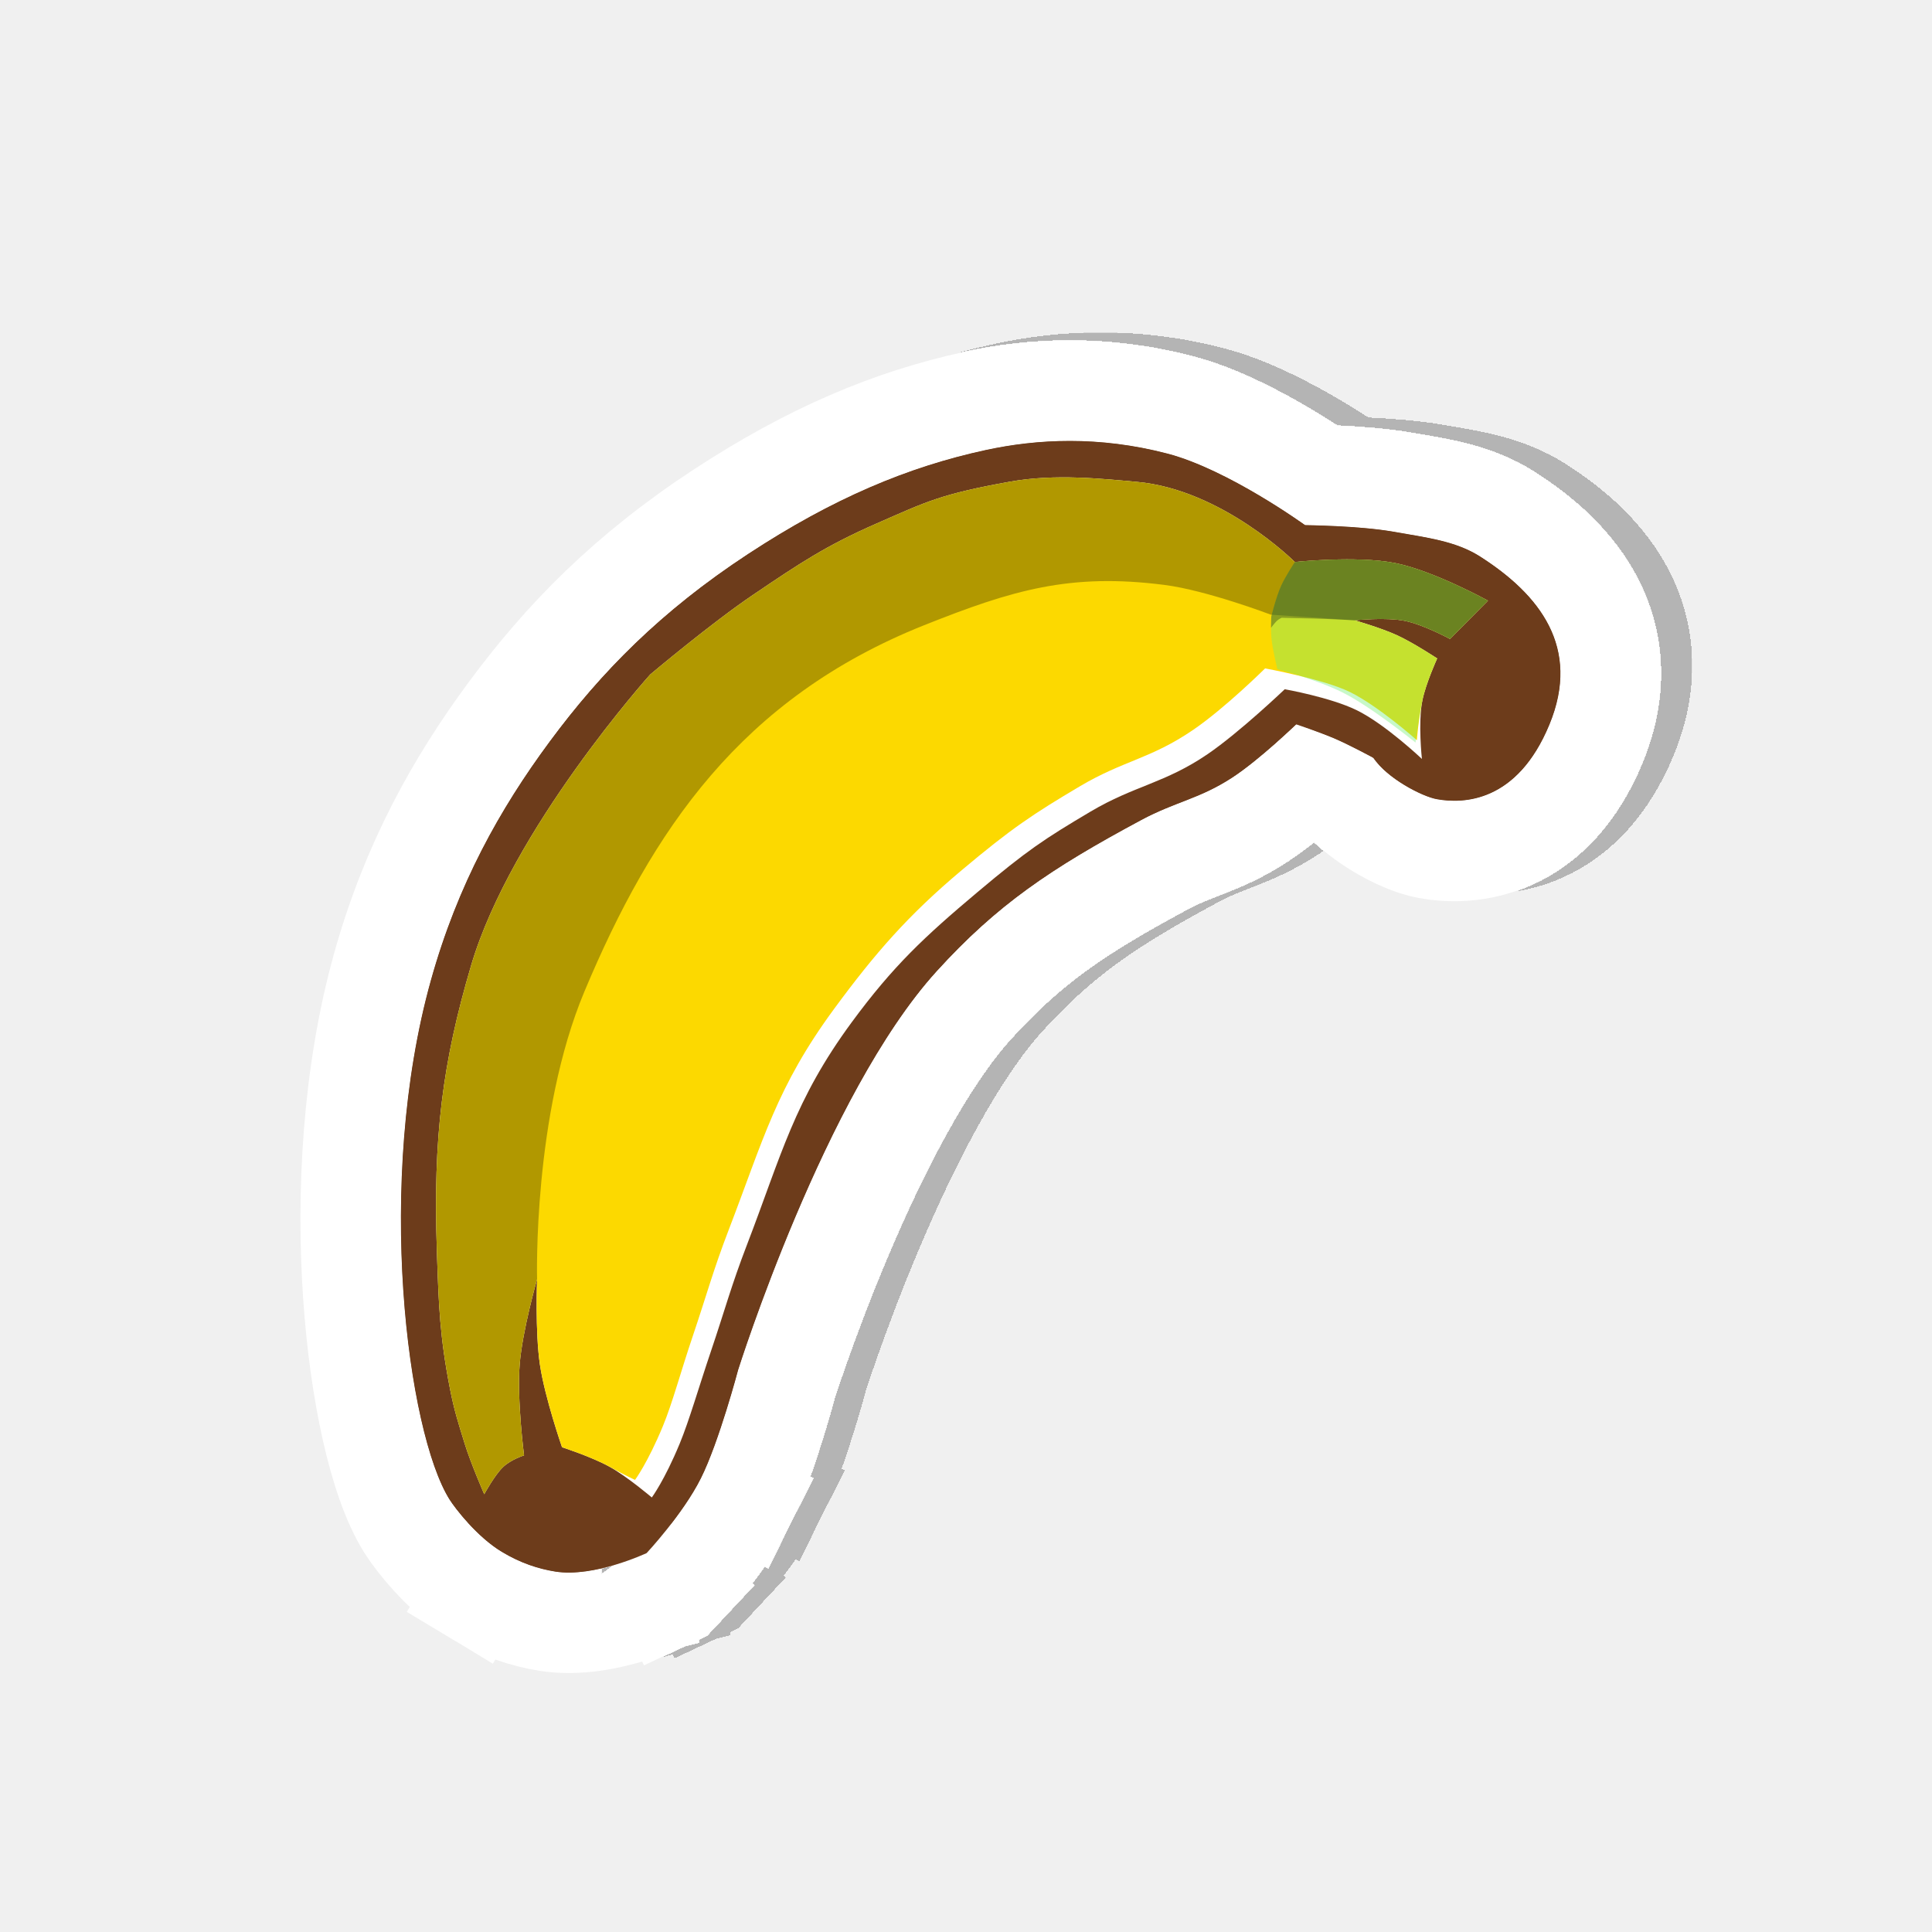
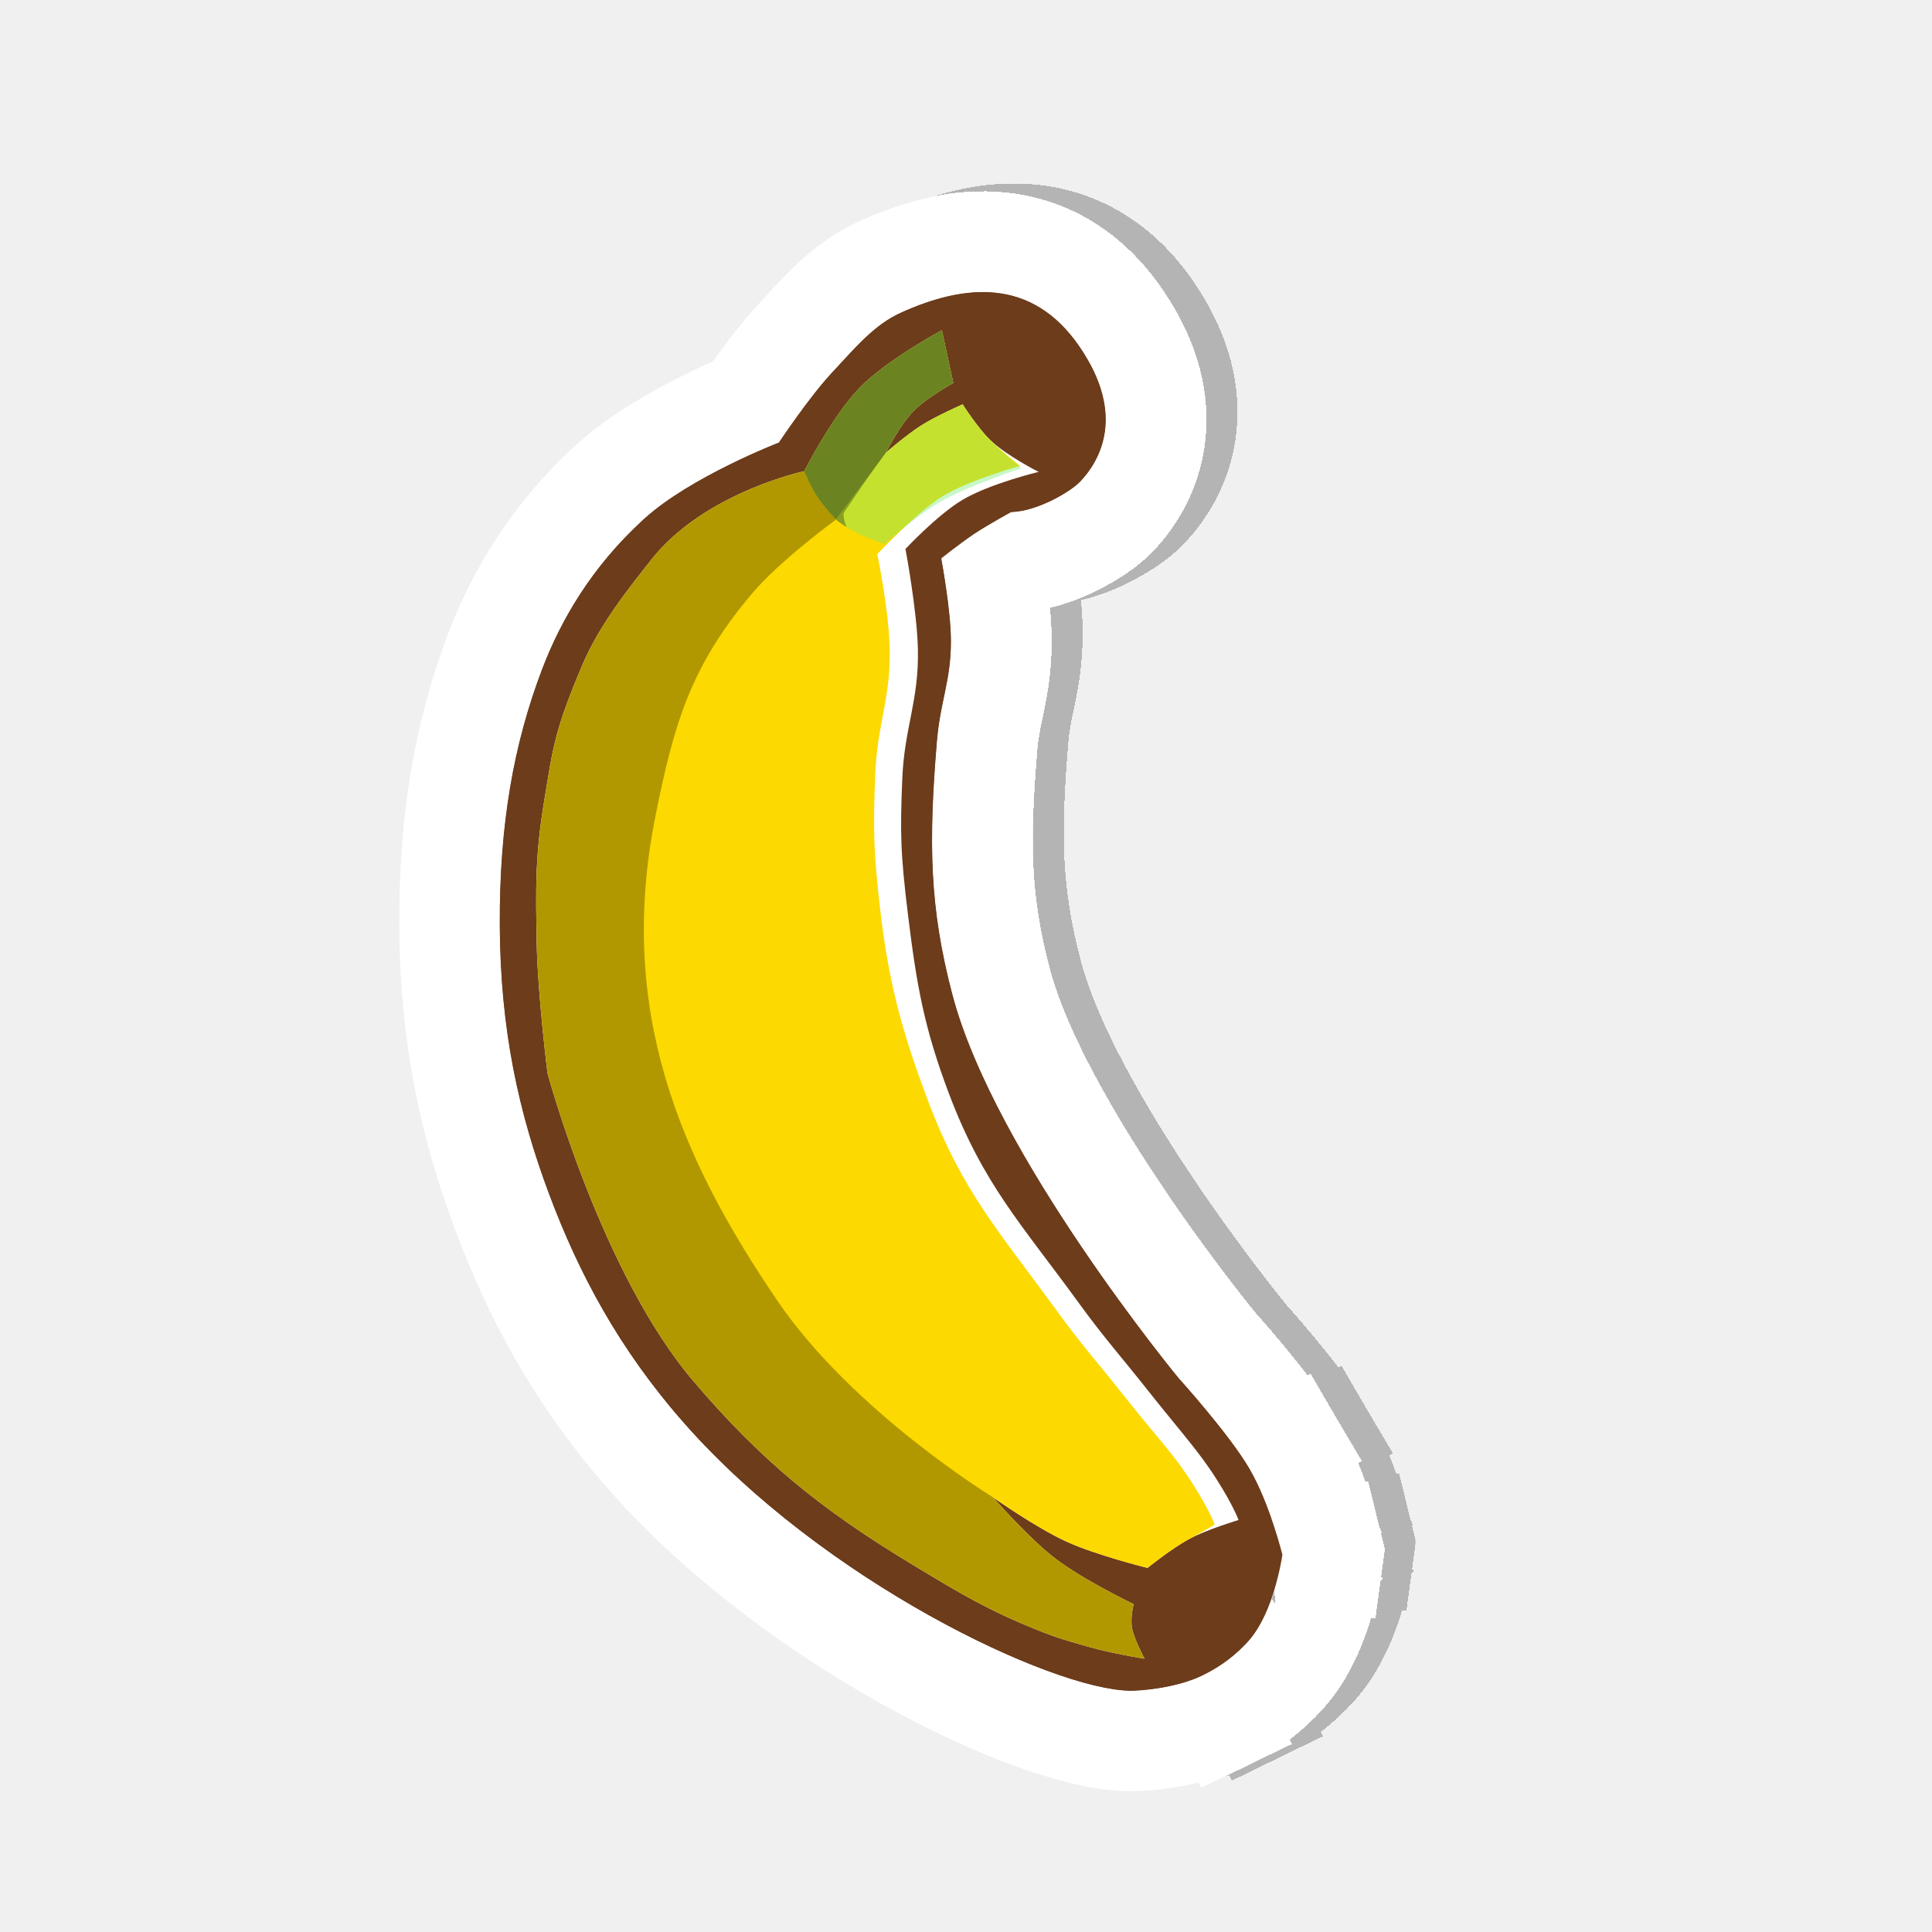
<svg xmlns="http://www.w3.org/2000/svg" width="256" height="256" viewBox="0 0 256 256" fill="none">
-   <g clip-path="url(#clip0_783_498)">
-     <g filter="url(#filter0_d_783_498)">
-       <path d="M73.564 208.24C78.718 209.072 85.682 205.792 85.682 205.792C85.682 205.792 90.479 200.663 92.872 195.882C95.278 191.076 97.806 181.521 97.806 181.521C97.806 181.521 109.304 144.99 124.102 128.704C132.117 119.884 139.209 115.104 151.199 108.67C155.78 106.212 158.907 105.88 163.263 103.043C166.876 100.689 171.748 95.979 171.748 95.979C171.748 95.979 174.847 97.005 176.768 97.828C178.859 98.724 181.986 100.421 181.986 100.421C183.778 103.134 188.412 105.534 190.371 105.891C193.915 106.538 201.028 106.336 205.294 96.038C209.56 85.741 203.944 78.739 196.128 73.746C192.917 71.695 189.211 71.264 184.6 70.449C180.098 69.653 172.925 69.585 172.925 69.585C172.925 69.585 162.734 62.205 154.684 60.103C145.586 57.727 137.41 58.164 130.609 59.635C120.297 61.866 110.374 66.035 99.166 73.382C87.523 81.015 79.612 89.103 72.837 98.267C66.222 107.212 60.648 117.168 57.095 129.894C49.627 156.643 53.988 189.802 59.562 198.687C60.298 199.86 63.201 203.643 66.475 205.616C69.003 207.14 71.361 207.885 73.564 208.24Z" fill="#6D3C1B" />
-       <path d="M85.682 205.792L88.518 211.813L89.671 211.27L90.542 210.339L85.682 205.792ZM85.682 205.792C90.542 210.339 90.543 210.338 90.543 210.338L90.545 210.337L90.547 210.334L90.554 210.327L90.572 210.307L90.629 210.246C90.675 210.195 90.74 210.125 90.82 210.037C90.979 209.862 91.202 209.614 91.473 209.304C92.014 208.688 92.757 207.816 93.584 206.779C95.182 204.775 97.318 201.871 98.824 198.861L92.872 195.882L98.824 198.861C100.291 195.931 101.658 191.884 102.595 188.882C103.083 187.317 103.491 185.913 103.778 184.9C103.921 184.393 104.035 183.981 104.114 183.692C104.148 183.568 104.175 183.467 104.195 183.391C104.214 183.332 104.24 183.253 104.271 183.155C104.354 182.901 104.478 182.519 104.644 182.023C104.974 181.03 105.467 179.582 106.104 177.79C107.382 174.2 109.235 169.249 111.535 163.813C116.233 152.706 122.448 140.422 129.028 133.18C136.343 125.13 142.717 120.775 154.346 114.535C155.959 113.67 157.295 113.15 158.957 112.503C159.212 112.404 159.474 112.302 159.746 112.195C161.796 111.391 164.156 110.405 166.896 108.62C169.128 107.166 171.548 105.132 173.261 103.622C173.27 103.614 173.28 103.606 173.289 103.598C173.602 103.719 173.893 103.837 174.147 103.946C174.968 104.297 176.101 104.857 177.118 105.38C177.297 105.472 177.468 105.56 177.627 105.643C179.206 107.436 181.135 108.806 182.673 109.736C184.608 110.905 187.055 112.052 189.175 112.439C191.774 112.914 195.931 113.129 200.325 111.124C204.868 109.051 208.782 105.008 211.443 98.586C214.261 91.784 213.97 85.425 211.184 79.904C208.566 74.716 204.077 70.926 199.711 68.137C195.651 65.544 190.975 64.766 187.242 64.146C186.728 64.061 186.232 63.978 185.758 63.894C183.075 63.42 179.81 63.19 177.403 63.071C176.534 63.028 175.739 62.998 175.071 62.977C175.02 62.942 174.967 62.906 174.913 62.87C173.755 62.094 172.124 61.037 170.219 59.907C166.547 57.73 161.329 54.959 156.366 53.663C146.086 50.978 136.835 51.478 129.202 53.13C117.988 55.556 107.315 60.082 95.517 67.816C83.147 75.925 74.677 84.582 67.485 94.309C60.497 103.76 54.5 114.439 50.684 128.104C46.694 142.397 45.908 158.166 46.797 171.434C47.243 178.095 48.119 184.254 49.282 189.414C50.405 194.401 51.919 199.03 53.924 202.224C54.544 203.213 55.714 204.77 57.159 206.348C58.596 207.916 60.634 209.868 63.039 211.317L66.475 205.616L63.039 211.317C66.362 213.32 69.54 214.333 72.504 214.811C76.617 215.475 80.842 214.492 83.469 213.703C84.897 213.275 86.121 212.818 86.993 212.468C87.433 212.292 87.791 212.139 88.049 212.025C88.179 211.968 88.284 211.921 88.363 211.885C88.402 211.867 88.435 211.852 88.461 211.84L88.495 211.824L88.508 211.818L88.513 211.816L88.516 211.815C88.517 211.814 88.518 211.813 85.682 205.792Z" stroke="white" stroke-width="13.312" />
+   <g clip-path="url(#clip0_801_288)">
+     <g filter="url(#filter0_d_801_288)">
+       <path d="M165.378 217.491C168.883 213.623 169.924 205.995 169.924 205.995C169.924 205.995 168.236 199.178 165.529 194.567C162.809 189.933 156.172 182.608 156.172 182.608C156.172 182.608 131.797 153.069 126.198 131.788C123.166 120.262 123.02 111.711 124.154 98.151C124.588 92.971 126.013 90.168 126.005 84.969C125.999 80.657 124.703 74.005 124.703 74.005C124.703 74.005 127.251 71.965 128.987 70.803C130.877 69.536 134.004 67.838 134.004 67.838C137.255 67.814 141.792 65.234 143.158 63.786C145.631 61.166 149.335 55.09 143.023 45.904C136.71 36.718 127.779 37.614 119.335 41.45C115.866 43.026 113.485 45.9 110.29 49.323C107.171 52.664 103.208 58.643 103.208 58.643C103.208 58.643 91.468 63.171 85.321 68.777C78.372 75.113 74.286 82.209 71.816 88.713C68.07 98.577 66.163 109.169 66.221 122.571C66.28 136.493 68.755 147.532 72.75 158.205C76.65 168.625 81.964 178.722 90.701 188.633C109.067 209.465 139.253 223.867 149.74 224.032C151.124 224.053 155.878 223.679 159.316 222.008C161.971 220.717 163.88 219.145 165.378 217.491Z" fill="#6D3C1B" />
+       <path d="M169.924 205.995L176.519 206.896L176.692 205.633L176.385 204.395L169.924 205.995ZM169.924 205.995C176.385 204.395 176.385 204.395 176.385 204.394L176.384 204.392L176.383 204.389L176.381 204.379L176.375 204.353L176.354 204.272C176.337 204.205 176.313 204.113 176.283 203.999C176.223 203.769 176.136 203.447 176.024 203.051C175.801 202.262 175.476 201.164 175.056 199.905C174.245 197.474 172.974 194.101 171.27 191.198L165.529 194.567L171.27 191.198C169.611 188.373 166.961 185.021 164.954 182.601C163.907 181.339 162.952 180.232 162.259 179.44C161.912 179.043 161.628 178.724 161.429 178.501C161.343 178.405 161.273 178.327 161.221 178.268C161.181 178.22 161.129 178.156 161.064 178.076C160.896 177.868 160.643 177.556 160.317 177.147C159.665 176.329 158.719 175.128 157.563 173.616C155.247 170.59 152.105 166.339 148.798 161.449C142.042 151.46 135.125 139.557 132.635 130.095C129.868 119.576 129.687 111.858 130.787 98.706C130.94 96.882 131.231 95.479 131.594 93.733C131.65 93.465 131.707 93.19 131.766 92.903C132.208 90.746 132.666 88.23 132.661 84.959C132.657 82.296 132.27 79.159 131.936 76.899C131.935 76.887 131.933 76.875 131.931 76.863C132.204 76.667 132.461 76.486 132.69 76.333C133.432 75.836 134.518 75.19 135.511 74.622C135.686 74.522 135.853 74.427 136.01 74.338C138.373 73.99 140.573 73.119 142.19 72.336C144.225 71.35 146.519 69.922 147.999 68.355C149.812 66.433 152.257 63.065 152.968 58.288C153.704 53.349 152.445 47.863 148.508 42.134C144.338 36.066 138.847 32.847 132.7 32.177C126.922 31.547 121.299 33.248 116.582 35.39C112.196 37.383 108.997 40.881 106.444 43.673C106.092 44.058 105.753 44.429 105.425 44.781C103.565 46.773 101.593 49.386 100.183 51.34C99.674 52.045 99.216 52.696 98.834 53.244C98.777 53.268 98.718 53.293 98.659 53.319C97.377 53.867 95.603 54.66 93.617 55.642C89.791 57.535 84.626 60.403 80.836 63.859C72.985 71.018 68.366 79.049 65.594 86.35C61.52 97.077 59.504 108.493 59.565 122.599C59.628 137.391 62.276 149.209 66.516 160.539C70.637 171.546 76.326 182.392 85.709 193.034C95.522 204.166 108.32 213.413 119.931 219.895C125.76 223.148 131.403 225.768 136.364 227.603C141.158 229.377 145.865 230.628 149.635 230.687C150.803 230.705 152.746 230.572 154.856 230.219C156.954 229.868 159.7 229.222 162.226 227.994L159.316 222.008L162.226 227.994C165.716 226.298 168.296 224.185 170.311 221.96C173.109 218.872 174.585 214.793 175.354 212.159C175.772 210.729 176.056 209.454 176.238 208.531C176.329 208.067 176.396 207.683 176.441 207.405C176.464 207.265 176.482 207.151 176.495 207.065C176.501 207.023 176.506 206.987 176.51 206.958L176.516 206.922L176.517 206.907L176.518 206.901L176.519 206.899C176.519 206.897 176.519 206.896 169.924 205.995Z" stroke="white" stroke-width="13.312" />
    </g>
-     <path d="M73.564 208.24C78.718 209.072 85.682 205.792 85.682 205.792C85.682 205.792 90.479 200.663 92.872 195.882C95.278 191.076 97.806 181.521 97.806 181.521C97.806 181.521 109.304 144.99 124.102 128.704C132.117 119.884 139.209 115.104 151.199 108.67C155.78 106.212 158.907 105.88 163.263 103.043C166.876 100.689 171.748 95.979 171.748 95.979C171.748 95.979 174.847 97.005 176.768 97.828C178.859 98.724 181.986 100.421 181.986 100.421C183.778 103.134 188.412 105.534 190.371 105.891C193.915 106.538 201.028 106.336 205.294 96.038C209.56 85.741 203.944 78.739 196.128 73.746C192.917 71.695 189.211 71.264 184.6 70.449C180.098 69.653 172.925 69.585 172.925 69.585C172.925 69.585 162.734 62.205 154.684 60.103C145.586 57.727 137.41 58.164 130.609 59.635C120.297 61.866 110.374 66.035 99.166 73.382C87.523 81.015 79.612 89.103 72.837 98.267C66.222 107.212 60.648 117.168 57.095 129.894C49.627 156.643 53.988 189.802 59.562 198.687C60.298 199.86 63.201 203.643 66.475 205.616C69.003 207.14 71.361 207.885 73.564 208.24Z" fill="#6D3C1B" />
-     <path d="M197.161 79.59L192.134 84.663C192.134 84.663 188.63 82.767 186.17 82.269C183.616 81.751 179.497 82.194 179.497 82.194C179.497 82.194 182.978 83.197 185.08 84.158C187.274 85.162 190.431 87.248 190.431 87.248C190.431 87.248 188.916 90.563 188.468 92.83C187.883 95.793 188.411 100.562 188.411 100.562C188.411 100.562 183.549 95.951 179.76 94.099C176.28 92.398 170.236 91.328 170.236 91.328C170.236 91.328 164.257 97.031 160.03 99.917C154.373 103.781 150.317 104.093 144.509 107.536C138.334 111.196 136.149 112.644 129.537 118.2C122.473 124.137 118.336 128.008 112.868 135.44C105.228 145.824 103.555 153.026 98.962 164.979C96.884 170.384 96.066 173.54 94.21 179.025C92.586 183.825 91.323 188.249 90.052 191.316C88.035 196.184 86.368 198.423 86.368 198.423C86.368 198.423 83.121 195.658 80.75 194.34C78.434 193.052 74.472 191.765 74.472 191.765C74.472 191.765 72.195 185.209 71.545 180.84C70.892 176.457 71.167 169.499 71.167 169.499C71.167 169.499 69.222 176.286 68.862 180.761C68.484 185.471 69.44 192.847 69.44 192.847C69.44 192.847 67.747 193.368 66.66 194.39C65.563 195.421 64.164 197.986 64.164 197.986C64.164 197.986 62.389 193.935 61.556 191.234C60.699 188.45 60.186 186.892 59.627 184.034C58.268 177.081 58.13 172.963 57.896 165.988L57.883 165.607C57.386 150.797 58.597 140.894 62.425 127.934C67.772 109.826 86.155 89.376 86.155 89.376C86.155 89.376 94.226 82.574 99.819 78.796C105.932 74.666 109.423 72.311 116.183 69.355C122.81 66.457 124.611 65.481 133.86 63.82C139.823 62.749 146.2 63.455 150.632 63.85C161.954 64.859 171.574 74.471 171.574 74.471C171.574 74.471 179.81 73.589 184.919 74.621C189.977 75.643 197.161 79.59 197.161 79.59Z" fill="white" />
-     <path d="M197.161 79.59L192.134 84.663C192.134 84.663 188.63 82.768 186.17 82.269C183.616 81.751 179.497 82.194 179.497 82.194C179.497 82.194 182.978 83.197 185.079 84.158C187.274 85.162 190.431 87.248 190.431 87.248C190.431 87.248 188.915 90.563 188.468 92.83C187.882 95.793 187.745 98.08 187.745 98.08C187.745 98.08 182.635 93.535 178.846 91.683C175.366 89.981 167.633 88.567 167.633 88.567C167.633 88.567 162.333 93.821 158.106 96.708C152.448 100.571 148.889 100.75 143.081 104.193C136.906 107.854 134.042 109.749 127.431 115.305C120.366 121.242 115.999 126.239 110.531 133.671C102.891 144.055 101.152 151.009 96.558 162.962C94.481 168.367 93.662 171.523 91.806 177.008C90.183 181.808 89.101 185.918 87.83 188.984C85.813 193.852 84.147 196.091 84.147 196.091C84.147 196.091 83.121 195.659 80.75 194.34C78.434 193.053 74.472 191.765 74.472 191.765C74.472 191.765 72.195 185.209 71.545 180.841C70.892 176.457 71.167 169.499 71.167 169.499C71.167 169.499 69.222 176.286 68.862 180.761C68.483 185.471 69.44 192.847 69.44 192.847C69.44 192.847 67.747 193.368 66.66 194.39C65.563 195.422 64.164 197.986 64.164 197.986C64.164 197.986 62.389 193.935 61.556 191.234C60.698 188.451 60.186 186.893 59.627 184.034C58.268 177.081 58.13 172.963 57.896 165.988L57.883 165.607C57.385 150.797 58.597 140.895 62.424 127.934C67.772 109.826 86.155 89.376 86.155 89.376C86.155 89.376 94.226 82.574 99.819 78.796C105.932 74.666 109.423 72.311 116.183 69.355C122.81 66.457 124.611 65.481 133.859 63.821C139.822 62.749 146.2 63.455 150.632 63.85C161.953 64.859 171.574 74.472 171.574 74.472C171.574 74.472 179.81 73.589 184.919 74.621C189.976 75.643 197.161 79.59 197.161 79.59Z" fill="#FCD900" />
-     <path d="M197.161 79.59L192.134 84.663C192.134 84.663 188.63 82.767 186.17 82.269C183.616 81.751 179.497 82.194 179.497 82.194L168.386 81.446C168.386 81.446 159.911 78.224 154.291 77.505C141.788 75.908 134.167 78.174 122.458 82.842C98.171 92.524 86.378 110.072 77.446 131.36C70.568 147.752 71.167 169.499 71.167 169.499C71.167 169.499 69.222 176.286 68.862 180.761C68.484 185.471 69.44 192.847 69.44 192.847C69.44 192.847 67.747 193.368 66.66 194.39C65.563 195.421 64.164 197.986 64.164 197.986C64.164 197.986 62.389 193.935 61.556 191.234C60.699 188.45 60.186 186.892 59.627 184.034C58.243 176.956 58.125 172.815 57.883 165.607C57.386 150.797 58.597 140.894 62.425 127.934C67.772 109.826 86.155 89.376 86.155 89.376C86.155 89.376 94.226 82.573 99.819 78.796C105.932 74.666 109.423 72.311 116.183 69.355C122.81 66.457 124.611 65.481 133.86 63.82C139.823 62.749 146.2 63.455 150.632 63.85C161.954 64.859 171.574 74.471 171.574 74.471C171.574 74.471 179.81 73.589 184.919 74.621C189.977 75.643 197.161 79.59 197.161 79.59Z" fill="black" fill-opacity="0.3" />
-     <path d="M197.161 79.59L192.134 84.663C192.134 84.663 188.63 82.767 186.17 82.269C183.616 81.751 179.497 82.194 179.497 82.194C179.497 82.194 182.978 83.197 185.08 84.158C187.274 85.161 190.431 87.248 190.431 87.248C190.431 87.248 188.915 90.563 188.468 92.83C187.883 95.792 187.564 98.394 187.564 98.394C187.564 98.394 181.576 93.552 177.787 91.7C174.307 89.999 169.256 88.664 169.256 88.664C169.256 88.664 168.66 86.178 168.506 84.873C168.339 83.455 168.453 81.694 168.453 81.694C168.453 81.694 169.067 79.141 169.756 77.619C170.342 76.326 171.574 74.471 171.574 74.471C171.574 74.471 179.81 73.589 184.919 74.621C189.977 75.643 197.161 79.59 197.161 79.59Z" fill="#75ED77" fill-opacity="0.4" />
-     <path d="M197.161 79.59L192.134 84.663C192.134 84.663 188.63 82.767 186.17 82.269C183.616 81.751 179.497 82.194 179.497 82.194C179.497 82.194 176.335 82.02 174.381 81.969C172.441 81.917 169.828 81.858 169.828 81.858C169.828 81.858 169.442 82.013 169.149 82.306C168.887 82.568 168.416 83.189 168.416 83.189C168.411 82.353 168.453 81.694 168.453 81.694C168.453 81.694 169.067 79.141 169.756 77.619C170.342 76.326 171.574 74.471 171.574 74.471C171.574 74.471 179.81 73.589 184.919 74.621C189.977 75.643 197.161 79.59 197.161 79.59Z" fill="#010100" fill-opacity="0.3" />
+     <path d="M165.378 217.491C168.883 213.623 169.924 205.995 169.924 205.995C169.924 205.995 168.236 199.178 165.529 194.567C162.809 189.933 156.172 182.608 156.172 182.608C156.172 182.608 131.797 153.069 126.198 131.788C123.166 120.262 123.02 111.711 124.154 98.151C124.588 92.971 126.013 90.168 126.005 84.969C125.999 80.657 124.703 74.005 124.703 74.005C124.703 74.005 127.251 71.965 128.987 70.803C130.877 69.536 134.004 67.838 134.004 67.838C137.255 67.814 141.792 65.234 143.158 63.786C145.631 61.166 149.335 55.09 143.023 45.904C136.71 36.718 127.779 37.614 119.335 41.45C115.866 43.026 113.485 45.9 110.29 49.323C107.171 52.664 103.208 58.643 103.208 58.643C103.208 58.643 91.468 63.171 85.321 68.777C78.372 75.113 74.286 82.209 71.816 88.713C68.07 98.577 66.163 109.169 66.221 122.571C66.28 136.493 68.755 147.532 72.75 158.205C76.65 168.625 81.964 178.722 90.701 188.633C109.067 209.465 139.253 223.867 149.74 224.032C151.124 224.053 155.878 223.679 159.316 222.008C161.971 220.717 163.88 219.145 165.378 217.491Z" fill="#6D3C1B" />
+     <path d="M124.799 43.766L126.315 50.745C126.315 50.745 122.817 52.652 121.059 54.443C119.234 56.303 117.362 59.999 117.362 59.999C117.362 59.999 120.099 57.626 122.049 56.387C124.087 55.093 127.556 53.581 127.556 53.581C127.556 53.581 129.51 56.658 131.168 58.268C133.334 60.373 137.622 62.527 137.622 62.527C137.622 62.527 131.106 64.093 127.489 66.262C124.167 68.254 119.979 72.741 119.979 72.741C119.979 72.741 121.505 80.861 121.624 85.978C121.783 92.827 119.835 96.398 119.559 103.145C119.266 110.317 119.291 112.938 120.349 121.509C121.48 130.667 122.474 136.245 125.729 144.879C130.277 156.942 135.406 162.267 142.928 172.629C146.33 177.316 148.531 179.721 152.121 184.265C155.262 188.241 158.284 191.71 160.164 194.446C163.148 198.789 164.118 201.406 164.118 201.406C164.118 201.406 160.031 202.624 157.634 203.894C155.293 205.135 152.055 207.757 152.055 207.757C152.055 207.757 145.317 206.096 141.299 204.262C137.267 202.422 131.581 198.402 131.581 198.402C131.581 198.402 136.214 203.729 139.771 206.468C143.515 209.351 150.222 212.567 150.222 212.567C150.222 212.567 149.737 214.27 150.002 215.738C150.269 217.22 151.659 219.79 151.659 219.79C151.659 219.79 147.295 219.072 144.576 218.3C141.774 217.503 140.188 217.084 137.486 215.996C130.915 213.349 127.386 211.222 121.409 207.62L121.083 207.423C108.39 199.774 100.745 193.365 91.96 183.096C79.686 168.749 72.547 142.194 72.547 142.194C72.547 142.194 71.239 131.72 71.116 124.972C70.982 117.595 70.909 113.385 72.111 106.106C73.29 98.969 73.453 96.928 77.097 88.267C79.446 82.682 83.511 77.718 86.257 74.216C93.269 65.271 106.57 62.438 106.57 62.438C106.57 62.438 110.316 55.049 113.964 51.327C117.575 47.642 124.799 43.766 124.799 43.766Z" fill="white" />
+     <path d="M124.799 43.766L126.315 50.745C126.315 50.745 122.817 52.652 121.059 54.443C119.234 56.303 117.362 59.999 117.362 59.999C117.362 59.999 120.099 57.626 122.05 56.387C124.087 55.093 127.556 53.581 127.556 53.581C127.556 53.581 129.51 56.658 131.168 58.268C133.334 60.373 135.177 61.733 135.177 61.733C135.177 61.733 128.582 63.544 124.965 65.712C121.643 67.704 116.245 73.419 116.245 73.419C116.245 73.419 117.765 80.727 117.884 85.844C118.043 92.693 116.254 95.775 115.978 102.522C115.685 109.694 115.715 113.128 116.774 121.699C117.905 130.857 119.718 137.241 122.973 145.875C127.521 157.938 132.405 163.184 139.928 173.546C143.33 178.233 145.53 180.638 149.12 185.182C152.261 189.158 155.119 192.303 156.998 195.039C159.983 199.382 160.953 201.999 160.953 201.999C160.953 201.999 160.031 202.624 157.635 203.894C155.293 205.135 152.055 207.757 152.055 207.757C152.055 207.757 145.317 206.096 141.299 204.262C137.267 202.422 131.581 198.402 131.581 198.402C131.581 198.402 136.214 203.729 139.771 206.468C143.515 209.351 150.222 212.567 150.222 212.567C150.222 212.567 149.737 214.27 150.002 215.739C150.27 217.22 151.659 219.79 151.659 219.79C151.659 219.79 147.295 219.073 144.576 218.3C141.774 217.503 140.188 217.084 137.486 215.996C130.915 213.349 127.386 211.222 121.409 207.62L121.083 207.423C108.39 199.774 100.745 193.365 91.96 183.096C79.687 168.749 72.548 142.194 72.548 142.194C72.548 142.194 71.239 131.72 71.116 124.972C70.982 117.595 70.909 113.385 72.111 106.106C73.29 98.969 73.453 96.928 77.097 88.267C79.446 82.682 83.512 77.718 86.257 74.216C93.269 65.271 106.57 62.438 106.57 62.438C106.57 62.438 110.316 55.049 113.964 51.327C117.575 47.642 124.799 43.766 124.799 43.766Z" fill="#FCD900" />
+     <path d="M124.799 43.766L126.315 50.745C126.315 50.745 122.817 52.652 121.059 54.443C119.234 56.303 117.362 59.999 117.362 59.999L110.683 68.909C110.683 68.909 103.364 74.263 99.702 78.585C91.552 88.201 89.302 95.827 86.839 108.189C81.732 133.831 90.027 153.278 103.015 172.363C113.017 187.06 131.581 198.402 131.581 198.402C131.581 198.402 136.214 203.729 139.771 206.468C143.515 209.351 150.222 212.567 150.222 212.567C150.222 212.567 149.737 214.27 150.002 215.738C150.269 217.22 151.659 219.79 151.659 219.79C151.659 219.79 147.294 219.072 144.575 218.299C141.774 217.503 140.188 217.084 137.486 215.996C130.796 213.301 127.26 211.146 121.082 207.423C108.39 199.774 100.745 193.365 91.96 183.096C79.686 168.749 72.547 142.194 72.547 142.194C72.547 142.194 71.239 131.72 71.116 124.972C70.982 117.595 70.909 113.385 72.111 106.106C73.29 98.969 73.453 96.928 77.096 88.267C79.446 82.682 83.511 77.718 86.256 74.216C93.269 65.271 106.57 62.438 106.57 62.438C106.57 62.438 110.315 55.049 113.964 51.327C117.575 47.642 124.799 43.766 124.799 43.766Z" fill="black" fill-opacity="0.3" />
+     <path d="M124.798 43.766L126.314 50.745C126.314 50.745 122.816 52.652 121.059 54.443C119.234 56.303 117.362 59.999 117.362 59.999C117.362 59.999 120.098 57.626 122.049 56.386C124.086 55.093 127.555 53.581 127.555 53.581C127.555 53.581 129.51 56.658 131.167 58.268C133.333 60.372 135.342 62.057 135.342 62.057C135.342 62.057 128.019 64.442 124.403 66.611C121.081 68.603 117.21 72.111 117.21 72.111C117.21 72.111 114.8 71.257 113.622 70.675C112.342 70.043 110.927 68.989 110.927 68.989C110.927 68.989 109.121 67.084 108.22 65.677C107.454 64.481 106.569 62.438 106.569 62.438C106.569 62.438 110.315 55.049 113.963 51.327C117.575 47.642 124.798 43.766 124.798 43.766Z" fill="#75ED77" fill-opacity="0.4" />
+     <path d="M124.799 43.766L126.315 50.745C126.315 50.745 122.817 52.652 121.059 54.443C119.234 56.303 117.362 59.999 117.362 59.999C117.362 59.999 115.494 62.556 114.386 64.167C113.287 65.766 111.814 67.925 111.814 67.925C111.814 67.925 111.734 68.334 111.82 68.738C111.897 69.101 112.161 69.834 112.161 69.834C111.457 69.383 110.928 68.989 110.928 68.989C110.928 68.989 109.121 67.084 108.22 65.677C107.454 64.481 106.57 62.438 106.57 62.438C106.57 62.438 110.315 55.049 113.964 51.327C117.575 47.642 124.799 43.766 124.799 43.766Z" fill="#010100" fill-opacity="0.3" />
  </g>
  <defs>
-     <filter id="filter0_d_783_498" x="39.812" y="44.09" width="184.36" height="177.595" filterUnits="userSpaceOnUse" color-interpolation-filters="sRGB">
+     <filter id="filter0_d_801_288" x="52.907" y="24.364" width="134.648" height="212.98" filterUnits="userSpaceOnUse" color-interpolation-filters="sRGB">
      <feFlood flood-opacity="0" result="BackgroundImageFix" />
      <feColorMatrix in="SourceAlpha" type="matrix" values="0 0 0 0 0 0 0 0 0 0 0 0 0 0 0 0 0 0 127 0" result="hardAlpha" />
      <feOffset dx="4.096" dy="-1.024" />
      <feComposite in2="hardAlpha" operator="out" />
      <feColorMatrix type="matrix" values="0 0 0 0 0 0 0 0 0 0 0 0 0 0 0 0 0 0 0.25 0" />
-       <feBlend mode="normal" in2="BackgroundImageFix" result="effect1_dropShadow_783_498" />
-       <feBlend mode="normal" in="SourceGraphic" in2="effect1_dropShadow_783_498" result="shape" />
+       <feBlend mode="normal" in2="BackgroundImageFix" result="effect1_dropShadow_801_288" />
+       <feBlend mode="normal" in="SourceGraphic" in2="effect1_dropShadow_801_288" result="shape" />
    </filter>
-     <clipPath id="clip0_783_498">
+     <clipPath id="clip0_801_288">
      <rect width="256" height="256" fill="white" />
    </clipPath>
  </defs>
</svg>
